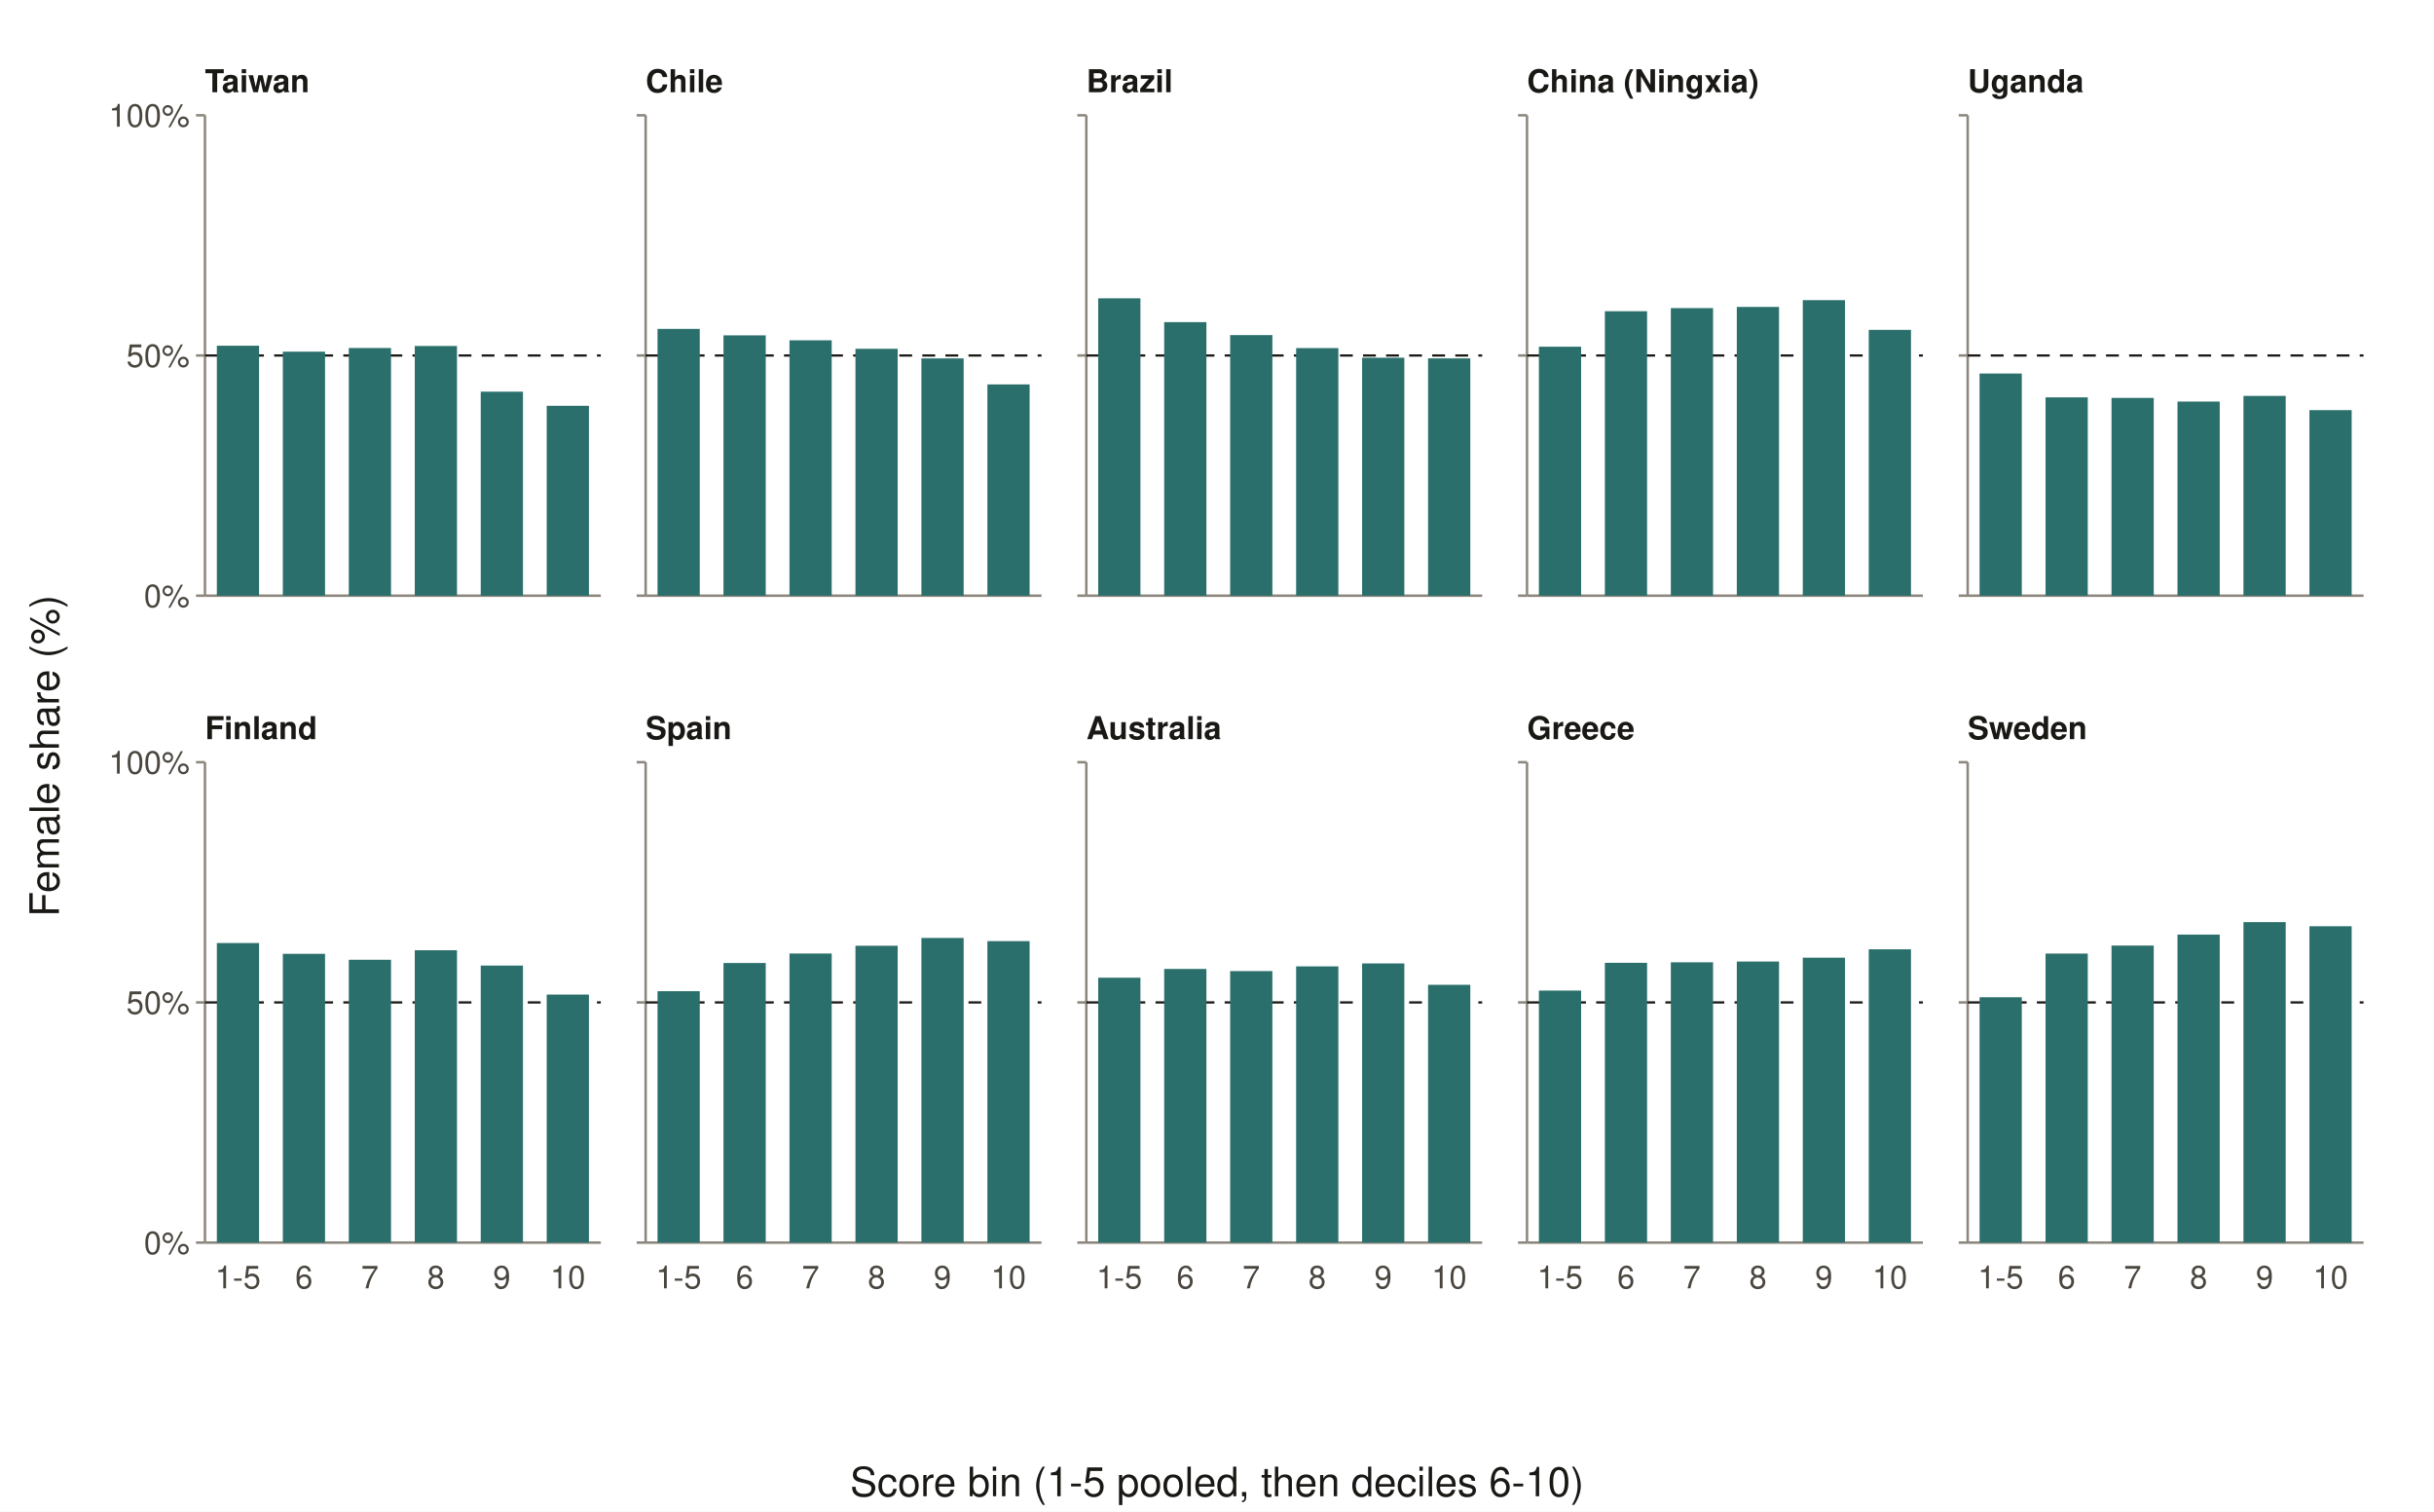
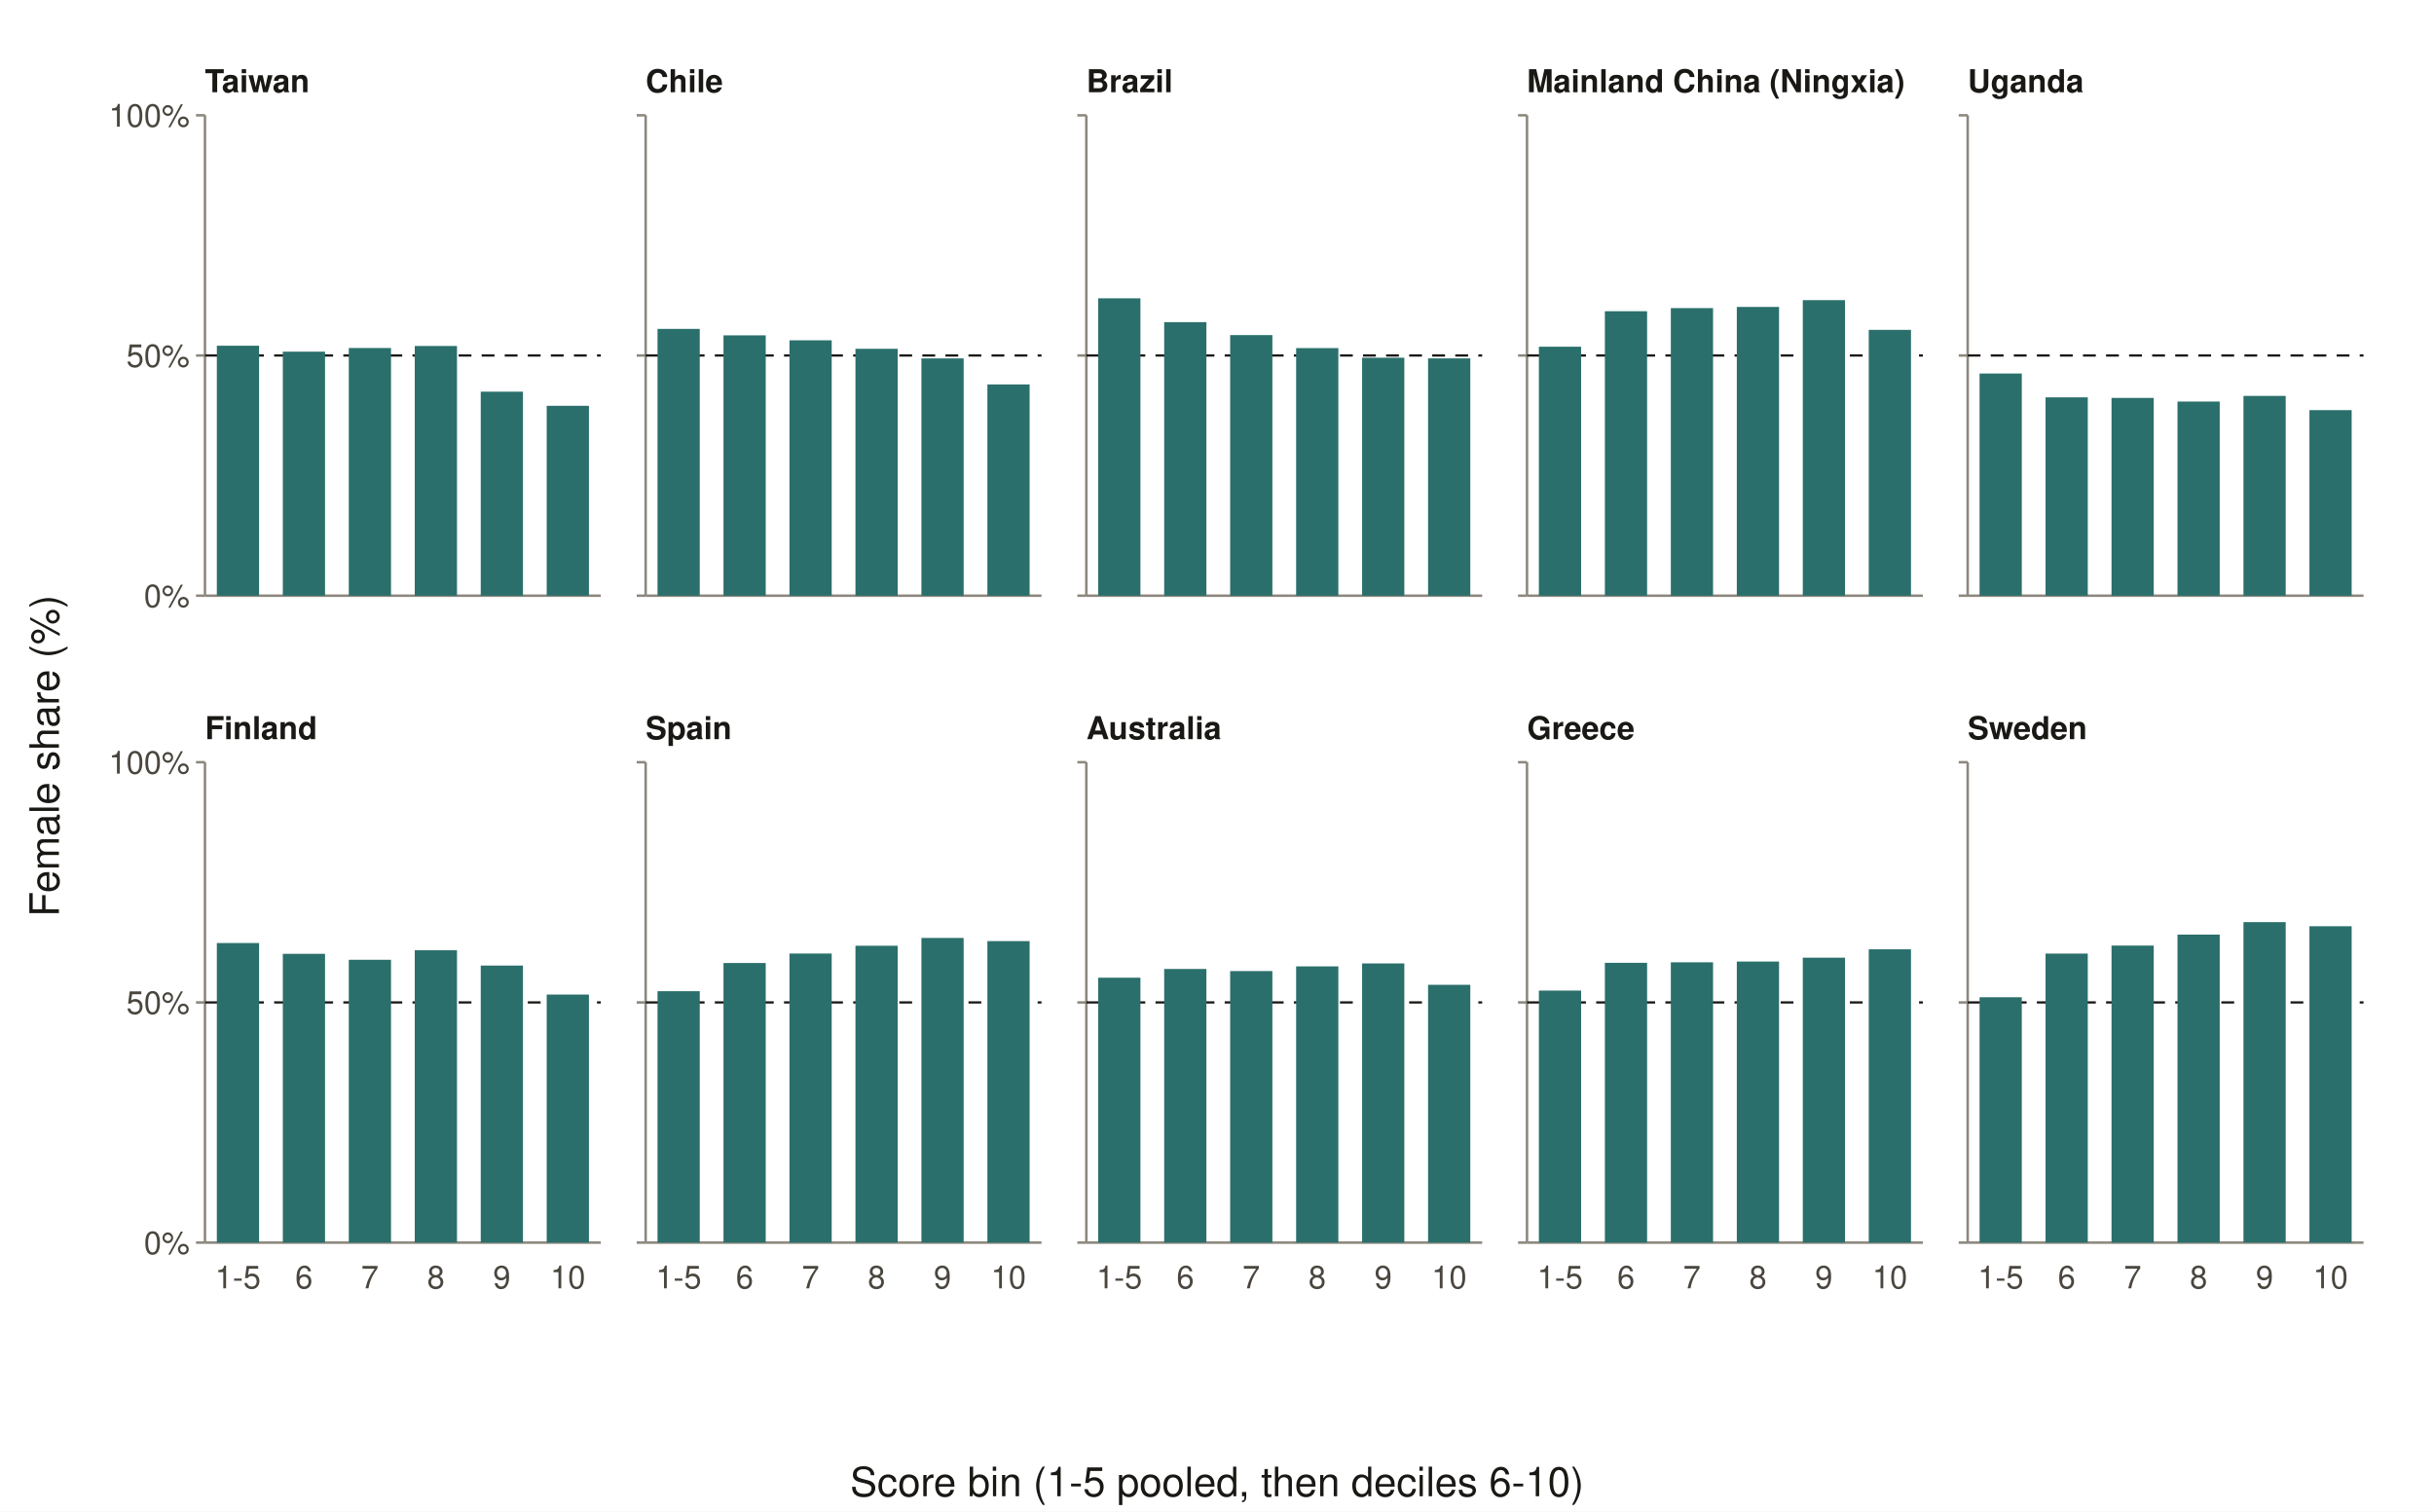
<svg xmlns="http://www.w3.org/2000/svg" width="190mm" height="118mm" viewBox="0 0 190 118">
  <rect width="190" height="118" fill="#FFFFFF" />
  <g transform="translate(0 0)">
    <text x="16" y="7.2" font-size="2.469" font-family="Helvetica" fill="#1A1815" font-weight="600">Taiwan</text>
    <line x1="16" y1="9" x2="16" y2="46.5" stroke="#8C877D" stroke-width="0.194" />
    <line x1="16" y1="46.5" x2="46.9" y2="46.5" stroke="#8C877D" stroke-width="0.194" />
    <line x1="15.3" y1="46.5" x2="16" y2="46.5" stroke="#8C877D" stroke-width="0.194" />
    <text x="14.8" y="47.389" font-size="2.469" font-family="Helvetica" fill="#4A463F" text-anchor="end">0%</text>
    <line x1="15.3" y1="27.75" x2="16" y2="27.75" stroke="#8C877D" stroke-width="0.194" />
    <text x="14.8" y="28.639" font-size="2.469" font-family="Helvetica" fill="#4A463F" text-anchor="end">50%</text>
    <line x1="15.3" y1="9" x2="16" y2="9" stroke="#8C877D" stroke-width="0.194" />
    <text x="14.8" y="9.889" font-size="2.469" font-family="Helvetica" fill="#4A463F" text-anchor="end">100%</text>
    <line x1="16" y1="27.75" x2="46.9" y2="27.75" stroke="#1A1815" stroke-width="0.176" stroke-dasharray="1 0.8" />
    <rect x="16.927" y="26.987" width="3.296" height="19.513" fill="#2A6F6B" />
    <rect x="22.077" y="27.452" width="3.296" height="19.048" fill="#2A6F6B" />
    <rect x="27.227" y="27.166" width="3.296" height="19.334" fill="#2A6F6B" />
    <rect x="32.377" y="27.008" width="3.296" height="19.492" fill="#2A6F6B" />
    <rect x="37.527" y="30.575" width="3.296" height="15.925" fill="#2A6F6B" />
    <rect x="42.677" y="31.678" width="3.296" height="14.822" fill="#2A6F6B" />
    <text x="50.4" y="7.2" font-size="2.469" font-family="Helvetica" fill="#1A1815" font-weight="600">Chile</text>
    <line x1="50.4" y1="9" x2="50.4" y2="46.5" stroke="#8C877D" stroke-width="0.194" />
    <line x1="50.4" y1="46.5" x2="81.3" y2="46.5" stroke="#8C877D" stroke-width="0.194" />
    <line x1="49.7" y1="46.5" x2="50.4" y2="46.5" stroke="#8C877D" stroke-width="0.194" />
    <line x1="49.7" y1="27.75" x2="50.4" y2="27.75" stroke="#8C877D" stroke-width="0.194" />
    <line x1="49.7" y1="9" x2="50.4" y2="9" stroke="#8C877D" stroke-width="0.194" />
    <line x1="50.4" y1="27.75" x2="81.3" y2="27.75" stroke="#1A1815" stroke-width="0.176" stroke-dasharray="1 0.8" />
    <rect x="51.327" y="25.674" width="3.296" height="20.826" fill="#2A6F6B" />
    <rect x="56.477" y="26.178" width="3.296" height="20.322" fill="#2A6F6B" />
    <rect x="61.627" y="26.565" width="3.296" height="19.935" fill="#2A6F6B" />
    <rect x="66.777" y="27.227" width="3.296" height="19.273" fill="#2A6F6B" />
    <rect x="71.927" y="27.977" width="3.296" height="18.523" fill="#2A6F6B" />
    <rect x="77.077" y="30.008" width="3.296" height="16.492" fill="#2A6F6B" />
    <text x="84.8" y="7.2" font-size="2.469" font-family="Helvetica" fill="#1A1815" font-weight="600">Brazil</text>
    <line x1="84.8" y1="9" x2="84.8" y2="46.5" stroke="#8C877D" stroke-width="0.194" />
    <line x1="84.8" y1="46.5" x2="115.7" y2="46.5" stroke="#8C877D" stroke-width="0.194" />
    <line x1="84.1" y1="46.5" x2="84.8" y2="46.5" stroke="#8C877D" stroke-width="0.194" />
    <line x1="84.1" y1="27.75" x2="84.8" y2="27.75" stroke="#8C877D" stroke-width="0.194" />
    <line x1="84.1" y1="9" x2="84.8" y2="9" stroke="#8C877D" stroke-width="0.194" />
    <line x1="84.8" y1="27.75" x2="115.7" y2="27.75" stroke="#1A1815" stroke-width="0.176" stroke-dasharray="1 0.8" />
    <rect x="85.727" y="23.287" width="3.296" height="23.213" fill="#2A6F6B" />
    <rect x="90.877" y="25.146" width="3.296" height="21.354" fill="#2A6F6B" />
    <rect x="96.027" y="26.158" width="3.296" height="20.342" fill="#2A6F6B" />
    <rect x="101.177" y="27.173" width="3.296" height="19.327" fill="#2A6F6B" />
    <rect x="106.327" y="27.924" width="3.296" height="18.576" fill="#2A6F6B" />
    <rect x="111.477" y="27.975" width="3.296" height="18.525" fill="#2A6F6B" />
-     <text x="119.2" y="7.2" font-size="2.469" font-family="Helvetica" fill="#1A1815" font-weight="600">China (Ningxia)</text>
+     <text x="119.2" y="7.2" font-size="2.469" font-family="Helvetica" fill="#1A1815" font-weight="600">Mainland China (Ningxia)</text>
    <line x1="119.2" y1="9" x2="119.2" y2="46.5" stroke="#8C877D" stroke-width="0.194" />
    <line x1="119.2" y1="46.5" x2="150.1" y2="46.5" stroke="#8C877D" stroke-width="0.194" />
    <line x1="118.5" y1="46.5" x2="119.2" y2="46.5" stroke="#8C877D" stroke-width="0.194" />
    <line x1="118.5" y1="27.75" x2="119.2" y2="27.75" stroke="#8C877D" stroke-width="0.194" />
    <line x1="118.5" y1="9" x2="119.2" y2="9" stroke="#8C877D" stroke-width="0.194" />
    <line x1="119.2" y1="27.75" x2="150.1" y2="27.75" stroke="#1A1815" stroke-width="0.176" stroke-dasharray="1 0.8" />
    <rect x="120.127" y="27.064" width="3.296" height="19.436" fill="#2A6F6B" />
    <rect x="125.277" y="24.294" width="3.296" height="22.206" fill="#2A6F6B" />
    <rect x="130.427" y="24.052" width="3.296" height="22.448" fill="#2A6F6B" />
    <rect x="135.577" y="23.959" width="3.296" height="22.541" fill="#2A6F6B" />
    <rect x="140.727" y="23.43" width="3.296" height="23.07" fill="#2A6F6B" />
    <rect x="145.877" y="25.75" width="3.296" height="20.75" fill="#2A6F6B" />
    <text x="153.6" y="7.2" font-size="2.469" font-family="Helvetica" fill="#1A1815" font-weight="600">Uganda</text>
    <line x1="153.6" y1="9" x2="153.6" y2="46.5" stroke="#8C877D" stroke-width="0.194" />
    <line x1="153.6" y1="46.5" x2="184.5" y2="46.5" stroke="#8C877D" stroke-width="0.194" />
    <line x1="152.9" y1="46.5" x2="153.6" y2="46.5" stroke="#8C877D" stroke-width="0.194" />
    <line x1="152.9" y1="27.75" x2="153.6" y2="27.75" stroke="#8C877D" stroke-width="0.194" />
    <line x1="152.9" y1="9" x2="153.6" y2="9" stroke="#8C877D" stroke-width="0.194" />
    <line x1="153.6" y1="27.75" x2="184.5" y2="27.75" stroke="#1A1815" stroke-width="0.176" stroke-dasharray="1 0.8" />
    <rect x="154.527" y="29.157" width="3.296" height="17.343" fill="#2A6F6B" />
    <rect x="159.677" y="31.018" width="3.296" height="15.482" fill="#2A6F6B" />
    <rect x="164.827" y="31.062" width="3.296" height="15.438" fill="#2A6F6B" />
    <rect x="169.977" y="31.346" width="3.296" height="15.154" fill="#2A6F6B" />
    <rect x="175.127" y="30.904" width="3.296" height="15.596" fill="#2A6F6B" />
    <rect x="180.277" y="32.015" width="3.296" height="14.485" fill="#2A6F6B" />
    <text x="16" y="57.7" font-size="2.469" font-family="Helvetica" fill="#1A1815" font-weight="600">Finland</text>
    <line x1="16" y1="59.5" x2="16" y2="97" stroke="#8C877D" stroke-width="0.194" />
    <line x1="16" y1="97" x2="46.9" y2="97" stroke="#8C877D" stroke-width="0.194" />
    <line x1="15.3" y1="97" x2="16" y2="97" stroke="#8C877D" stroke-width="0.194" />
    <text x="14.8" y="97.889" font-size="2.469" font-family="Helvetica" fill="#4A463F" text-anchor="end">0%</text>
    <line x1="15.3" y1="78.25" x2="16" y2="78.25" stroke="#8C877D" stroke-width="0.194" />
    <text x="14.8" y="79.139" font-size="2.469" font-family="Helvetica" fill="#4A463F" text-anchor="end">50%</text>
    <line x1="15.3" y1="59.5" x2="16" y2="59.5" stroke="#8C877D" stroke-width="0.194" />
    <text x="14.8" y="60.389" font-size="2.469" font-family="Helvetica" fill="#4A463F" text-anchor="end">100%</text>
    <line x1="16" y1="78.25" x2="46.9" y2="78.25" stroke="#1A1815" stroke-width="0.176" stroke-dasharray="1 0.8" />
    <rect x="16.927" y="73.614" width="3.296" height="23.386" fill="#2A6F6B" />
    <text x="18.575" y="100.569" font-size="2.469" font-family="Helvetica" fill="#4A463F" text-anchor="middle">1-5</text>
    <rect x="22.077" y="74.456" width="3.296" height="22.544" fill="#2A6F6B" />
    <text x="23.725" y="100.569" font-size="2.469" font-family="Helvetica" fill="#4A463F" text-anchor="middle">6</text>
    <rect x="27.227" y="74.921" width="3.296" height="22.079" fill="#2A6F6B" />
    <text x="28.875" y="100.569" font-size="2.469" font-family="Helvetica" fill="#4A463F" text-anchor="middle">7</text>
    <rect x="32.377" y="74.179" width="3.296" height="22.821" fill="#2A6F6B" />
    <text x="34.025" y="100.569" font-size="2.469" font-family="Helvetica" fill="#4A463F" text-anchor="middle">8</text>
    <rect x="37.527" y="75.373" width="3.296" height="21.627" fill="#2A6F6B" />
    <text x="39.175" y="100.569" font-size="2.469" font-family="Helvetica" fill="#4A463F" text-anchor="middle">9</text>
    <rect x="42.677" y="77.636" width="3.296" height="19.364" fill="#2A6F6B" />
    <text x="44.325" y="100.569" font-size="2.469" font-family="Helvetica" fill="#4A463F" text-anchor="middle">10</text>
    <text x="50.4" y="57.7" font-size="2.469" font-family="Helvetica" fill="#1A1815" font-weight="600">Spain</text>
    <line x1="50.4" y1="59.5" x2="50.4" y2="97" stroke="#8C877D" stroke-width="0.194" />
    <line x1="50.4" y1="97" x2="81.3" y2="97" stroke="#8C877D" stroke-width="0.194" />
    <line x1="49.7" y1="97" x2="50.4" y2="97" stroke="#8C877D" stroke-width="0.194" />
    <line x1="49.7" y1="78.25" x2="50.4" y2="78.25" stroke="#8C877D" stroke-width="0.194" />
    <line x1="49.7" y1="59.5" x2="50.4" y2="59.5" stroke="#8C877D" stroke-width="0.194" />
    <line x1="50.4" y1="78.25" x2="81.3" y2="78.25" stroke="#1A1815" stroke-width="0.176" stroke-dasharray="1 0.8" />
    <rect x="51.327" y="77.374" width="3.296" height="19.626" fill="#2A6F6B" />
    <text x="52.975" y="100.569" font-size="2.469" font-family="Helvetica" fill="#4A463F" text-anchor="middle">1-5</text>
    <rect x="56.477" y="75.173" width="3.296" height="21.827" fill="#2A6F6B" />
    <text x="58.125" y="100.569" font-size="2.469" font-family="Helvetica" fill="#4A463F" text-anchor="middle">6</text>
    <rect x="61.627" y="74.433" width="3.296" height="22.567" fill="#2A6F6B" />
    <text x="63.275" y="100.569" font-size="2.469" font-family="Helvetica" fill="#4A463F" text-anchor="middle">7</text>
    <rect x="66.777" y="73.826" width="3.296" height="23.174" fill="#2A6F6B" />
    <text x="68.425" y="100.569" font-size="2.469" font-family="Helvetica" fill="#4A463F" text-anchor="middle">8</text>
    <rect x="71.927" y="73.217" width="3.296" height="23.783" fill="#2A6F6B" />
    <text x="73.575" y="100.569" font-size="2.469" font-family="Helvetica" fill="#4A463F" text-anchor="middle">9</text>
    <rect x="77.077" y="73.464" width="3.296" height="23.536" fill="#2A6F6B" />
    <text x="78.725" y="100.569" font-size="2.469" font-family="Helvetica" fill="#4A463F" text-anchor="middle">10</text>
    <text x="84.8" y="57.7" font-size="2.469" font-family="Helvetica" fill="#1A1815" font-weight="600">Australia</text>
    <line x1="84.8" y1="59.5" x2="84.8" y2="97" stroke="#8C877D" stroke-width="0.194" />
    <line x1="84.8" y1="97" x2="115.7" y2="97" stroke="#8C877D" stroke-width="0.194" />
    <line x1="84.1" y1="97" x2="84.8" y2="97" stroke="#8C877D" stroke-width="0.194" />
    <line x1="84.1" y1="78.25" x2="84.8" y2="78.25" stroke="#8C877D" stroke-width="0.194" />
    <line x1="84.1" y1="59.5" x2="84.8" y2="59.5" stroke="#8C877D" stroke-width="0.194" />
    <line x1="84.8" y1="78.25" x2="115.7" y2="78.25" stroke="#1A1815" stroke-width="0.176" stroke-dasharray="1 0.8" />
    <rect x="85.727" y="76.321" width="3.296" height="20.679" fill="#2A6F6B" />
    <text x="87.375" y="100.569" font-size="2.469" font-family="Helvetica" fill="#4A463F" text-anchor="middle">1-5</text>
    <rect x="90.877" y="75.638" width="3.296" height="21.362" fill="#2A6F6B" />
    <text x="92.525" y="100.569" font-size="2.469" font-family="Helvetica" fill="#4A463F" text-anchor="middle">6</text>
    <rect x="96.027" y="75.803" width="3.296" height="21.197" fill="#2A6F6B" />
    <text x="97.675" y="100.569" font-size="2.469" font-family="Helvetica" fill="#4A463F" text-anchor="middle">7</text>
    <rect x="101.177" y="75.436" width="3.296" height="21.564" fill="#2A6F6B" />
    <text x="102.825" y="100.569" font-size="2.469" font-family="Helvetica" fill="#4A463F" text-anchor="middle">8</text>
    <rect x="106.327" y="75.207" width="3.296" height="21.793" fill="#2A6F6B" />
    <text x="107.975" y="100.569" font-size="2.469" font-family="Helvetica" fill="#4A463F" text-anchor="middle">9</text>
    <rect x="111.477" y="76.875" width="3.296" height="20.125" fill="#2A6F6B" />
    <text x="113.125" y="100.569" font-size="2.469" font-family="Helvetica" fill="#4A463F" text-anchor="middle">10</text>
    <text x="119.2" y="57.7" font-size="2.469" font-family="Helvetica" fill="#1A1815" font-weight="600">Greece</text>
    <line x1="119.2" y1="59.5" x2="119.2" y2="97" stroke="#8C877D" stroke-width="0.194" />
    <line x1="119.2" y1="97" x2="150.1" y2="97" stroke="#8C877D" stroke-width="0.194" />
    <line x1="118.5" y1="97" x2="119.2" y2="97" stroke="#8C877D" stroke-width="0.194" />
    <line x1="118.5" y1="78.25" x2="119.2" y2="78.25" stroke="#8C877D" stroke-width="0.194" />
    <line x1="118.5" y1="59.5" x2="119.2" y2="59.5" stroke="#8C877D" stroke-width="0.194" />
    <line x1="119.2" y1="78.25" x2="150.1" y2="78.25" stroke="#1A1815" stroke-width="0.176" stroke-dasharray="1 0.8" />
    <rect x="120.127" y="77.326" width="3.296" height="19.674" fill="#2A6F6B" />
    <text x="121.775" y="100.569" font-size="2.469" font-family="Helvetica" fill="#4A463F" text-anchor="middle">1-5</text>
    <rect x="125.277" y="75.159" width="3.296" height="21.841" fill="#2A6F6B" />
    <text x="126.925" y="100.569" font-size="2.469" font-family="Helvetica" fill="#4A463F" text-anchor="middle">6</text>
    <rect x="130.427" y="75.118" width="3.296" height="21.882" fill="#2A6F6B" />
    <text x="132.075" y="100.569" font-size="2.469" font-family="Helvetica" fill="#4A463F" text-anchor="middle">7</text>
    <rect x="135.577" y="75.059" width="3.296" height="21.941" fill="#2A6F6B" />
    <text x="137.225" y="100.569" font-size="2.469" font-family="Helvetica" fill="#4A463F" text-anchor="middle">8</text>
    <rect x="140.727" y="74.758" width="3.296" height="22.242" fill="#2A6F6B" />
    <text x="142.375" y="100.569" font-size="2.469" font-family="Helvetica" fill="#4A463F" text-anchor="middle">9</text>
    <rect x="145.877" y="74.104" width="3.296" height="22.896" fill="#2A6F6B" />
    <text x="147.525" y="100.569" font-size="2.469" font-family="Helvetica" fill="#4A463F" text-anchor="middle">10</text>
    <text x="153.6" y="57.7" font-size="2.469" font-family="Helvetica" fill="#1A1815" font-weight="600">Sweden</text>
    <line x1="153.6" y1="59.5" x2="153.6" y2="97" stroke="#8C877D" stroke-width="0.194" />
    <line x1="153.6" y1="97" x2="184.5" y2="97" stroke="#8C877D" stroke-width="0.194" />
    <line x1="152.9" y1="97" x2="153.6" y2="97" stroke="#8C877D" stroke-width="0.194" />
    <line x1="152.9" y1="78.25" x2="153.6" y2="78.25" stroke="#8C877D" stroke-width="0.194" />
    <line x1="152.9" y1="59.5" x2="153.6" y2="59.5" stroke="#8C877D" stroke-width="0.194" />
    <line x1="153.6" y1="78.25" x2="184.5" y2="78.25" stroke="#1A1815" stroke-width="0.176" stroke-dasharray="1 0.8" />
    <rect x="154.527" y="77.846" width="3.296" height="19.154" fill="#2A6F6B" />
    <text x="156.175" y="100.569" font-size="2.469" font-family="Helvetica" fill="#4A463F" text-anchor="middle">1-5</text>
    <rect x="159.677" y="74.437" width="3.296" height="22.563" fill="#2A6F6B" />
    <text x="161.325" y="100.569" font-size="2.469" font-family="Helvetica" fill="#4A463F" text-anchor="middle">6</text>
    <rect x="164.827" y="73.813" width="3.296" height="23.187" fill="#2A6F6B" />
    <text x="166.475" y="100.569" font-size="2.469" font-family="Helvetica" fill="#4A463F" text-anchor="middle">7</text>
    <rect x="169.977" y="72.955" width="3.296" height="24.045" fill="#2A6F6B" />
    <text x="171.625" y="100.569" font-size="2.469" font-family="Helvetica" fill="#4A463F" text-anchor="middle">8</text>
    <rect x="175.127" y="71.982" width="3.296" height="25.018" fill="#2A6F6B" />
    <text x="176.775" y="100.569" font-size="2.469" font-family="Helvetica" fill="#4A463F" text-anchor="middle">9</text>
    <rect x="180.277" y="72.303" width="3.296" height="24.697" fill="#2A6F6B" />
    <text x="181.925" y="100.569" font-size="2.469" font-family="Helvetica" fill="#4A463F" text-anchor="middle">10</text>
    <text x="4.6" y="59" font-size="3.175" font-family="Helvetica" fill="#1A1815" text-anchor="middle" transform="rotate(-90 4.6 59)">Female share (%)</text>
    <text x="95" y="116.8" font-size="3.175" font-family="Helvetica" fill="#1A1815" text-anchor="middle">Score bin (1-5 pooled, then deciles 6-10)</text>
  </g>
</svg>
